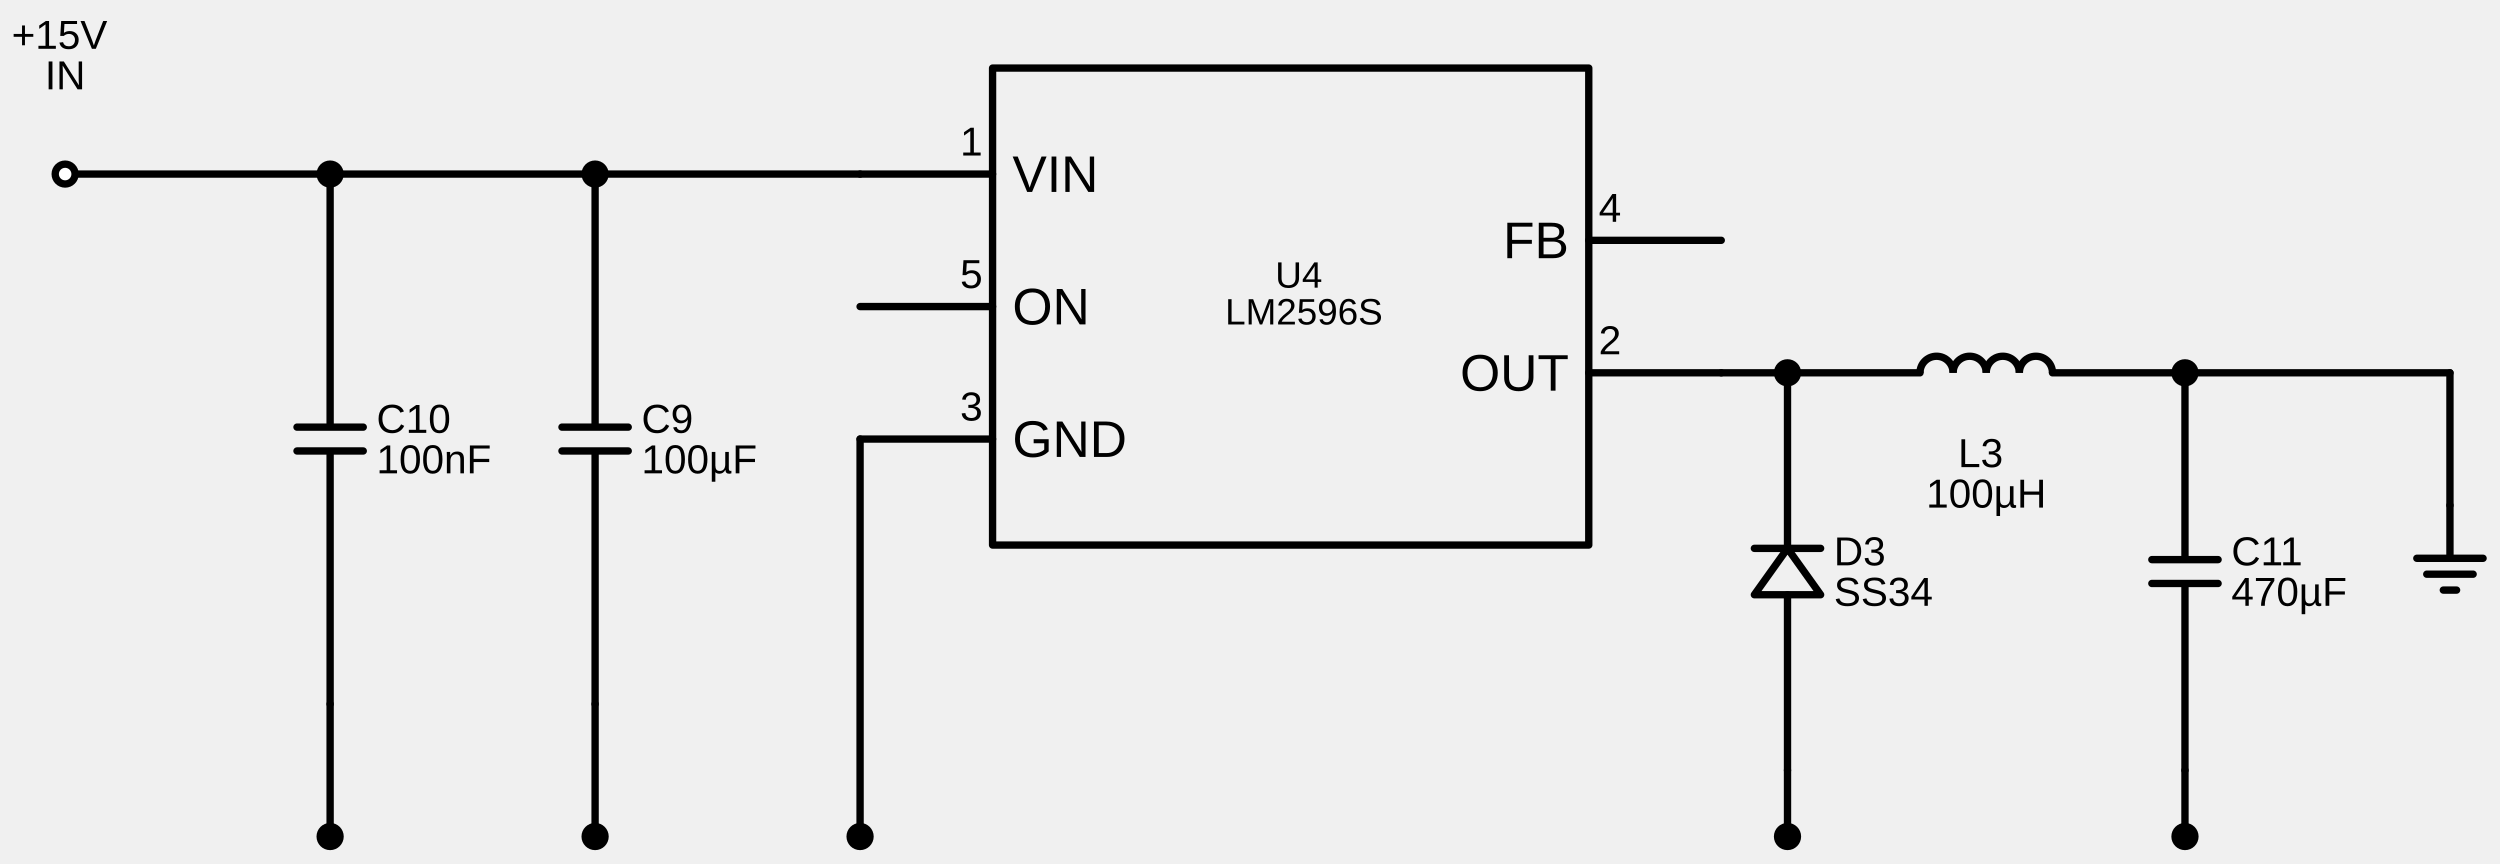
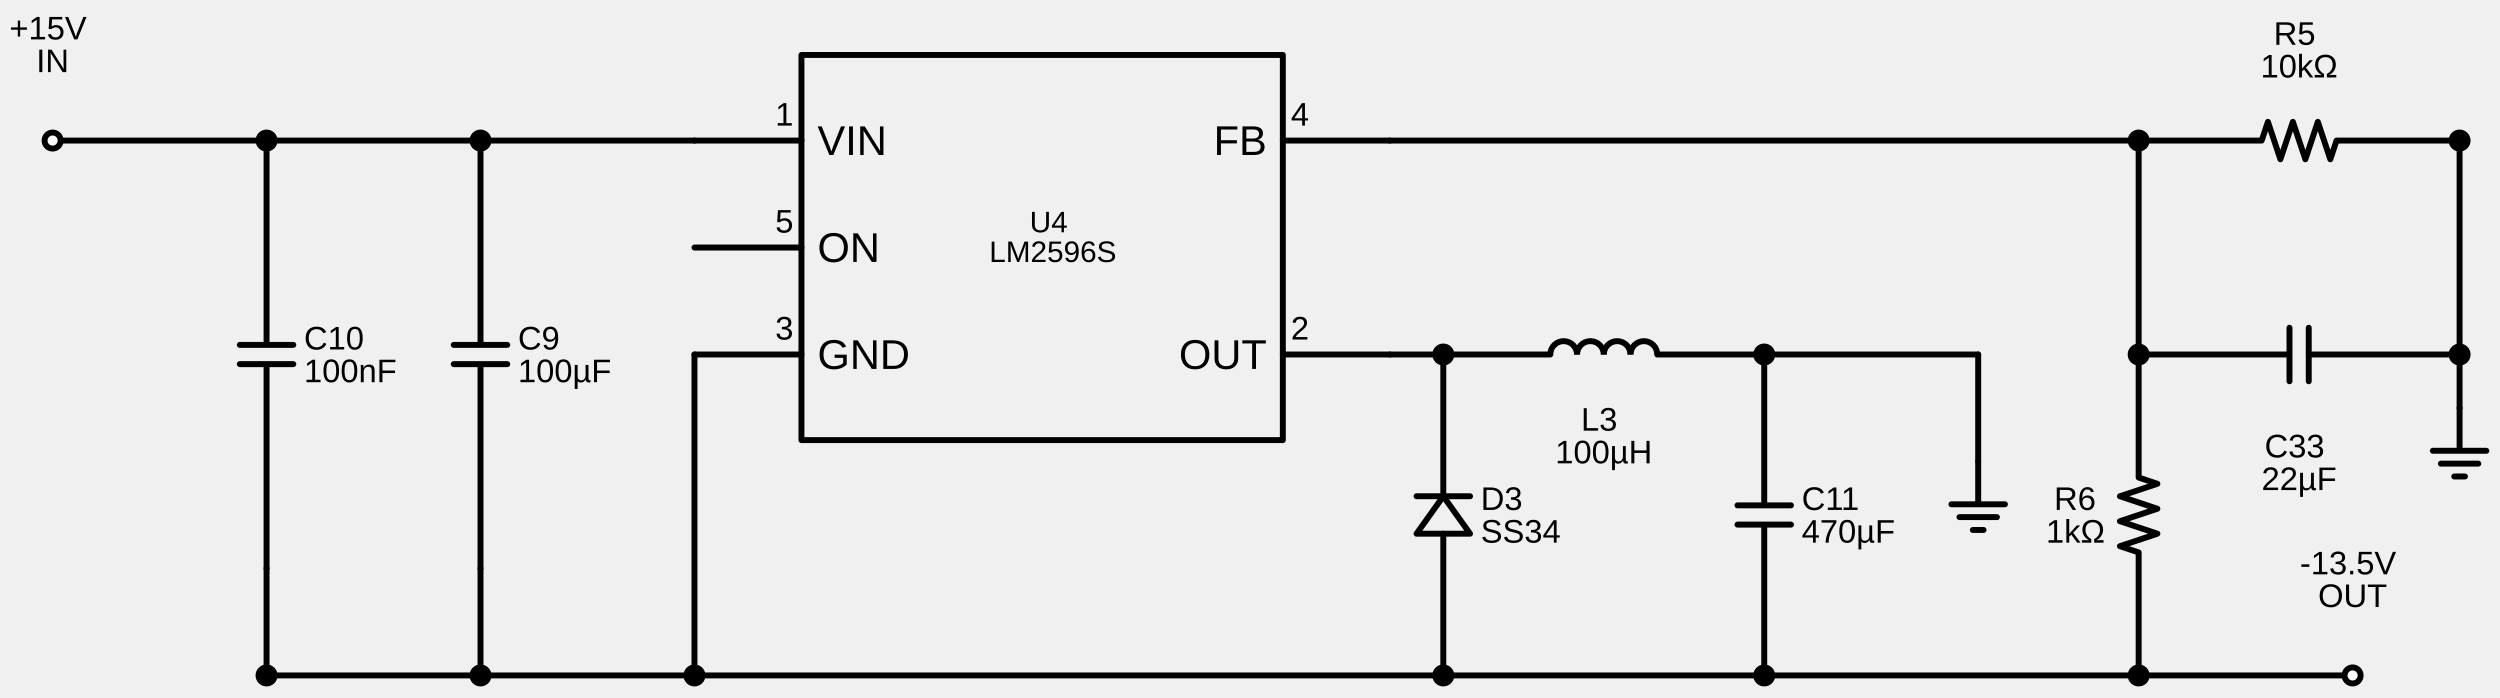
- <svg xmlns="http://www.w3.org/2000/svg" xml:lang="en" height="234.6pt" width="679.301pt" viewBox="-269.701 -148.1 679.301 234.6">
-   <path d="M 252.0 -46.8 a 4.5 4.5 0 1 1 9.0 0.0" style="stroke:black;fill:none;stroke-width:2.0;stroke-dasharray:-;" />
-   <path d="M 261.0 -46.8 a 4.5 4.5 0 1 1 9.0 0.0" style="stroke:black;fill:none;stroke-width:2.0;stroke-dasharray:-;" />
-   <path d="M 270.0 -46.8 a 4.5 4.5 0 1 1 9.0 0.0" style="stroke:black;fill:none;stroke-width:2.0;stroke-dasharray:-;" />
-   <path d="M 279.0 -46.8 a 4.5 4.5 0 1 1 9.0 0.0" style="stroke:black;fill:none;stroke-width:2.0;stroke-dasharray:-;" />
-   <polygon points="207.0,13.5 216.0,0.9 225.0,13.5 " style="stroke:black;fill:none;stroke-width:2.0;stroke-dasharray:-;stroke-linecap:round;stroke-linejoin:round;" />
+ <svg xmlns="http://www.w3.org/2000/svg" xml:lang="en" height="234.6pt" width="841.301pt" viewBox="-269.701 -148.1 841.301 234.6">
+   <path d="M 252.0 -28.8 a 4.5 4.5 0 1 1 9.0 0.0" style="stroke:black;fill:none;stroke-width:2.0;stroke-dasharray:-;" />
+   <path d="M 261.0 -28.8 a 4.5 4.5 0 1 1 9.0 0.0" style="stroke:black;fill:none;stroke-width:2.0;stroke-dasharray:-;" />
+   <path d="M 270.0 -28.8 a 4.5 4.5 0 1 1 9.0 0.0" style="stroke:black;fill:none;stroke-width:2.0;stroke-dasharray:-;" />
+   <path d="M 279.0 -28.8 a 4.5 4.5 0 1 1 9.0 0.0" style="stroke:black;fill:none;stroke-width:2.0;stroke-dasharray:-;" />
+   <polygon points="207.0,31.5 216.0,18.9 225.0,31.5 " style="stroke:black;fill:none;stroke-width:2.0;stroke-dasharray:-;stroke-linecap:round;stroke-linejoin:round;" />
  <path d="M 0.0,-0.0 L 162.0,-0.0 L 162.0,-129.6 L 0.0,-129.6 L 0.0,-0.0" style="stroke:black;fill:none;stroke-width:2.0;stroke-dasharray:-;stroke-linecap:round;stroke-linejoin:round;" />
  <path d="M 0.0,-28.8 L -36.0,-28.8" style="stroke:black;fill:none;stroke-width:2.0;stroke-dasharray:-;stroke-linecap:round;stroke-linejoin:round;" />
  <path d="M 0.0,-64.8 L -36.0,-64.8" style="stroke:black;fill:none;stroke-width:2.0;stroke-dasharray:-;stroke-linecap:round;stroke-linejoin:round;" />
  <path d="M 0.0,-100.8 L -36.0,-100.8" style="stroke:black;fill:none;stroke-width:2.0;stroke-dasharray:-;stroke-linecap:round;stroke-linejoin:round;" />
-   <path d="M 162.0,-46.8 L 198.0,-46.8" style="stroke:black;fill:none;stroke-width:2.0;stroke-dasharray:-;stroke-linecap:round;stroke-linejoin:round;" />
-   <path d="M 162.0,-82.8 L 198.0,-82.8" style="stroke:black;fill:none;stroke-width:2.0;stroke-dasharray:-;stroke-linecap:round;stroke-linejoin:round;" />
+   <path d="M 162.0,-28.8 L 198.0,-28.8" style="stroke:black;fill:none;stroke-width:2.0;stroke-dasharray:-;stroke-linecap:round;stroke-linejoin:round;" />
+   <path d="M 162.0,-100.8 L 198.0,-100.8" style="stroke:black;fill:none;stroke-width:2.0;stroke-dasharray:-;stroke-linecap:round;stroke-linejoin:round;" />
  <path d="M -36.0,-100.8 L -72.0,-100.8 L -108.0,-100.8" style="stroke:black;fill:none;stroke-width:2.0;stroke-dasharray:-;stroke-linecap:round;stroke-linejoin:round;" />
  <path d="M -108.0,-100.8 L -144.0,-100.8 L -180.0,-100.8" style="stroke:black;fill:none;stroke-width:2.0;stroke-dasharray:-;stroke-linecap:round;stroke-linejoin:round;" />
  <path d="M -180.0,-100.8 L -216.0,-100.8 L -252.0,-100.8" style="stroke:black;fill:none;stroke-width:2.0;stroke-dasharray:-;stroke-linecap:round;stroke-linejoin:round;" />
  <path d="M -180.0,-100.8 L -180.0,-32.04 M -171.0,-32.04 L -189.0,-32.04 M -171.0,-25.56 L -189.0,-25.56 M -180.0,-25.56 L -180,43.2" style="stroke:black;fill:none;stroke-width:2.0;stroke-dasharray:-;stroke-linecap:round;stroke-linejoin:round;" />
  <path d="M -180,43.2 L -180,61.2 L -180,79.2" style="stroke:black;fill:none;stroke-width:2.0;stroke-dasharray:-;stroke-linecap:round;stroke-linejoin:round;" />
  <path d="M -108.0,-100.8 L -108,-32.04 M -99,-32.04 L -117,-32.04 M -99,-25.56 L -117,-25.56 M -108,-25.56 L -108,43.2" style="stroke:black;fill:none;stroke-width:2.0;stroke-dasharray:-;stroke-linecap:round;stroke-linejoin:round;" />
  <path d="M -108,43.2 L -108,61.2 L -108,79.2" style="stroke:black;fill:none;stroke-width:2.0;stroke-dasharray:-;stroke-linecap:round;stroke-linejoin:round;" />
  <path d="M -36.0,-28.8 L -36,25.2 L -36,79.2" style="stroke:black;fill:none;stroke-width:2.0;stroke-dasharray:-;stroke-linecap:round;stroke-linejoin:round;" />
-   <path d="M 198.0,-46.8 L 207.0,-46.8 L 216.0,-46.8" style="stroke:black;fill:none;stroke-width:2.0;stroke-dasharray:-;stroke-linecap:round;stroke-linejoin:round;" />
-   <path d="M 216.0,-46.8 L 252.0,-46.8 M 288.0,-46.8 L 324.0,-46.8" style="stroke:black;fill:none;stroke-width:2.0;stroke-dasharray:-;stroke-linecap:round;stroke-linejoin:round;" />
-   <path d="M 324.0,-46.8 L 360.0,-46.8 L 396.0,-46.8" style="stroke:black;fill:none;stroke-width:2.0;stroke-dasharray:-;stroke-linecap:round;stroke-linejoin:round;" />
-   <path d="M 396.0,-46.8 L 396.0,-28.8 L 396.0,-10.8" style="stroke:black;fill:none;stroke-width:2.0;stroke-dasharray:-;stroke-linecap:round;stroke-linejoin:round;" />
-   <path d="M 396.0,-10.8 L 396.0,3.6 L 387.0,3.6 L 405.0,3.6 M 389.7,7.92 L 402.3,7.92 M 394.2,12.24 L 397.8,12.24" style="stroke:black;fill:none;stroke-width:2.0;stroke-dasharray:-;stroke-linecap:round;stroke-linejoin:round;" />
-   <path d="M 324.0,-46.8 L 324.0,3.96 M 333.0,3.96 L 315.0,3.96 M 333.0,10.44 L 315.0,10.44 M 324.0,10.44 L 324.0,61.2" style="stroke:black;fill:none;stroke-width:2.0;stroke-dasharray:-;stroke-linecap:round;stroke-linejoin:round;" />
-   <path d="M 324.0,61.2 L 324.0,70.2 L 324.0,79.2" style="stroke:black;fill:none;stroke-width:2.0;stroke-dasharray:-;stroke-linecap:round;stroke-linejoin:round;" />
-   <path d="M 216.0,-46.8 L 216.0,0.9 M 207.0,0.9 L 225.0,0.9 M 216.0,13.5 L 216,61.2" style="stroke:black;fill:none;stroke-width:2.0;stroke-dasharray:-;stroke-linecap:round;stroke-linejoin:round;" />
-   <path d="M 216,61.2 L 216,70.2 L 216,79.2" style="stroke:black;fill:none;stroke-width:2.0;stroke-dasharray:-;stroke-linecap:round;stroke-linejoin:round;" />
+   <path d="M 198.0,-28.8 L 207.0,-28.8 L 216.0,-28.8" style="stroke:black;fill:none;stroke-width:2.0;stroke-dasharray:-;stroke-linecap:round;stroke-linejoin:round;" />
+   <path d="M 216.0,-28.8 L 252.0,-28.8 M 288.0,-28.8 L 324.0,-28.8" style="stroke:black;fill:none;stroke-width:2.0;stroke-dasharray:-;stroke-linecap:round;stroke-linejoin:round;" />
+   <path d="M 324.0,-28.8 L 360.0,-28.8 L 396.0,-28.8" style="stroke:black;fill:none;stroke-width:2.0;stroke-dasharray:-;stroke-linecap:round;stroke-linejoin:round;" />
+   <path d="M 396.0,-28.8 L 396.0,-10.8 L 396.0,7.2" style="stroke:black;fill:none;stroke-width:2.0;stroke-dasharray:-;stroke-linecap:round;stroke-linejoin:round;" />
+   <path d="M 396.0,7.2 L 396.0,21.6 L 387.0,21.6 L 405.0,21.6 M 389.7,25.92 L 402.3,25.92 M 394.2,30.24 L 397.8,30.24" style="stroke:black;fill:none;stroke-width:2.0;stroke-dasharray:-;stroke-linecap:round;stroke-linejoin:round;" />
+   <path d="M 324.0,-28.8 L 324.0,21.96 M 333.0,21.96 L 315.0,21.96 M 333.0,28.44 L 315.0,28.44 M 324.0,28.44 L 324.0,79.2" style="stroke:black;fill:none;stroke-width:2.0;stroke-dasharray:-;stroke-linecap:round;stroke-linejoin:round;" />
+   <path d="M 324.0,79.2 L 324.0,79.2 L 324.0,79.2" style="stroke:black;fill:none;stroke-width:2.0;stroke-dasharray:-;stroke-linecap:round;stroke-linejoin:round;" />
+   <path d="M 216.0,-28.8 L 216.0,18.9 M 207.0,18.9 L 225.0,18.9 M 216.0,31.5 L 216,79.2" style="stroke:black;fill:none;stroke-width:2.0;stroke-dasharray:-;stroke-linecap:round;stroke-linejoin:round;" />
+   <path d="M 216,79.2 L 216,79.2 L 216,79.2" style="stroke:black;fill:none;stroke-width:2.0;stroke-dasharray:-;stroke-linecap:round;stroke-linejoin:round;" />
+   <path d="M -180,79.2 L 72,79.2 L 324.0,79.2" style="stroke:black;fill:none;stroke-width:2.0;stroke-dasharray:-;stroke-linecap:round;stroke-linejoin:round;" />
+   <path d="M 324.0,79.2 L 387.0,79.2 L 450.0,79.2" style="stroke:black;fill:none;stroke-width:2.0;stroke-dasharray:-;stroke-linecap:round;stroke-linejoin:round;" />
+   <path d="M 450.0,79.2 L 486.0,79.2 L 522.0,79.2" style="stroke:black;fill:none;stroke-width:2.0;stroke-dasharray:-;stroke-linecap:round;stroke-linejoin:round;" />
+   <path d="M 450.0,79.2 L 450.0,37.8 L 443.7,35.7 L 456.3,31.5 L 443.7,27.3 L 456.3,23.1 L 443.7,18.9 L 456.3,14.7 L 450.0,12.6 L 450.0,-28.8" style="stroke:black;fill:none;stroke-width:2.0;stroke-dasharray:-;stroke-linecap:round;stroke-linejoin:round;" />
+   <path d="M 450.0,-28.8 L 500.76,-28.8 M 500.76,-37.8 L 500.76,-19.8 M 507.24,-37.8 L 507.24,-19.8 M 507.24,-28.8 L 558.0,-28.8" style="stroke:black;fill:none;stroke-width:2.0;stroke-dasharray:-;stroke-linecap:round;stroke-linejoin:round;" />
+   <path d="M 558.0,-28.8 L 558.0,-19.8 L 558.0,-10.8" style="stroke:black;fill:none;stroke-width:2.0;stroke-dasharray:-;stroke-linecap:round;stroke-linejoin:round;" />
+   <path d="M 558.0,-10.8 L 558.0,3.6 L 549.0,3.6 L 567.0,3.6 M 551.7,7.92 L 564.3,7.92 M 556.2,12.24 L 559.8,12.24" style="stroke:black;fill:none;stroke-width:2.0;stroke-dasharray:-;stroke-linecap:round;stroke-linejoin:round;" />
+   <path d="M 450.0,-28.8 L 450.0,-64.8 L 450.0,-100.8" style="stroke:black;fill:none;stroke-width:2.0;stroke-dasharray:-;stroke-linecap:round;stroke-linejoin:round;" />
+   <path d="M 450.0,-100.8 L 491.4,-100.8 L 493.5,-107.1 L 497.7,-94.5 L 501.9,-107.1 L 506.1,-94.5 L 510.3,-107.1 L 514.5,-94.5 L 516.6,-100.8 L 558.0,-100.8" style="stroke:black;fill:none;stroke-width:2.0;stroke-dasharray:-;stroke-linecap:round;stroke-linejoin:round;" />
+   <path d="M 558.0,-100.8 L 558.0,-64.8 L 558.0,-28.8" style="stroke:black;fill:none;stroke-width:2.0;stroke-dasharray:-;stroke-linecap:round;stroke-linejoin:round;" />
+   <path d="M 450.0,-100.8 L 324.0,-100.8 L 198.0,-100.8" style="stroke:black;fill:none;stroke-width:2.0;stroke-dasharray:-;stroke-linecap:round;stroke-linejoin:round;" />
  <text x="-2.7" y="-42.5" dominant-baseline="ideographic" fill="black" font-size="11" font-family="Arial" text-anchor="end">
    <tspan x="-2.7" dy="11">3</tspan>
  </text>
  <text x="5.4" y="-42.8" dominant-baseline="central" fill="black" font-size="14" font-family="Arial" text-anchor="start">
    <tspan x="5.4" dy="14">GND</tspan>
  </text>
  <text x="-2.7" y="-78.5" dominant-baseline="ideographic" fill="black" font-size="11" font-family="Arial" text-anchor="end">
    <tspan x="-2.7" dy="11">5</tspan>
  </text>
  <text x="5.4" y="-78.8" dominant-baseline="central" fill="black" font-size="14" font-family="Arial" text-anchor="start">
    <tspan x="5.4" dy="14">ON</tspan>
  </text>
  <text x="-2.7" y="-114.5" dominant-baseline="ideographic" fill="black" font-size="11" font-family="Arial" text-anchor="end">
    <tspan x="-2.7" dy="11">1</tspan>
  </text>
  <text x="5.4" y="-114.8" dominant-baseline="central" fill="black" font-size="14" font-family="Arial" text-anchor="start">
    <tspan x="5.4" dy="14">VIN</tspan>
  </text>
-   <text x="164.7" y="-60.5" dominant-baseline="ideographic" fill="black" font-size="11" font-family="Arial" text-anchor="start">
+   <text x="164.7" y="-42.5" dominant-baseline="ideographic" fill="black" font-size="11" font-family="Arial" text-anchor="start">
    <tspan x="164.7" dy="11">2</tspan>
  </text>
-   <text x="156.6" y="-60.8" dominant-baseline="central" fill="black" font-size="14" font-family="Arial" text-anchor="end">
+   <text x="156.6" y="-42.8" dominant-baseline="central" fill="black" font-size="14" font-family="Arial" text-anchor="end">
    <tspan x="156.6" dy="14">OUT</tspan>
  </text>
-   <text x="164.7" y="-96.5" dominant-baseline="ideographic" fill="black" font-size="11" font-family="Arial" text-anchor="start">
+   <text x="164.7" y="-114.5" dominant-baseline="ideographic" fill="black" font-size="11" font-family="Arial" text-anchor="start">
    <tspan x="164.7" dy="11">4</tspan>
  </text>
-   <text x="156.6" y="-96.8" dominant-baseline="central" fill="black" font-size="14" font-family="Arial" text-anchor="end">
+   <text x="156.6" y="-114.8" dominant-baseline="central" fill="black" font-size="14" font-family="Arial" text-anchor="end">
    <tspan x="156.6" dy="14">FB</tspan>
  </text>
  <text x="84.6" y="-83.4" dominant-baseline="central" fill="black" font-size="10" font-family="Arial" text-anchor="middle">
    <tspan x="84.6" dy="10">U4</tspan>
    <tspan x="84.6" dy="10">LM2596S</tspan>
  </text>
  <text x="-167.4" y="-45.3" dominant-baseline="central" fill="black" font-size="11" font-family="Arial" text-anchor="start">
    <tspan x="-167.4" dy="11">C10</tspan>
    <tspan x="-167.4" dy="11">100nF</tspan>
  </text>
  <text x="-95.4" y="-45.3" dominant-baseline="central" fill="black" font-size="11" font-family="Arial" text-anchor="start">
    <tspan x="-95.4" dy="11">C9</tspan>
    <tspan x="-95.4" dy="11">100µF</tspan>
  </text>
-   <text x="270.0" y="-39.8" dominant-baseline="hanging" fill="black" font-size="11" font-family="Arial" text-anchor="middle">
+   <text x="270.0" y="-21.8" dominant-baseline="hanging" fill="black" font-size="11" font-family="Arial" text-anchor="middle">
    <tspan x="270.0" dy="11">L3</tspan>
    <tspan x="270.0" dy="11">100µH</tspan>
  </text>
-   <text x="336.6" y="-9.3" dominant-baseline="central" fill="black" font-size="11" font-family="Arial" text-anchor="start">
+   <text x="336.6" y="8.7" dominant-baseline="central" fill="black" font-size="11" font-family="Arial" text-anchor="start">
    <tspan x="336.6" dy="11">C11</tspan>
    <tspan x="336.6" dy="11">470µF</tspan>
  </text>
-   <text x="228.6" y="-9.3" dominant-baseline="central" fill="black" font-size="11" font-family="Arial" text-anchor="start">
+   <text x="228.6" y="8.7" dominant-baseline="central" fill="black" font-size="11" font-family="Arial" text-anchor="start">
    <tspan x="228.6" dy="11">D3</tspan>
    <tspan x="228.6" dy="11">SS34</tspan>
+   </text>
+   <text x="438.66" y="8.7" dominant-baseline="central" fill="black" font-size="11" font-family="Arial" text-anchor="end">
+     <tspan x="438.66" dy="11">R6</tspan>
+     <tspan x="438.66" dy="11">1kΩ</tspan>
+   </text>
+   <text x="504.0" y="-12.8" dominant-baseline="hanging" fill="black" font-size="11" font-family="Arial" text-anchor="middle">
+     <tspan x="504.0" dy="11">C33</tspan>
+     <tspan x="504.0" dy="11">22µF</tspan>
+   </text>
+   <text x="504.0" y="-141.7" dominant-baseline="ideographic" fill="black" font-size="11" font-family="Arial" text-anchor="middle">
+     <tspan x="504.0" dy="11">R5</tspan>
+     <tspan x="504.0" dy="11">10kΩ</tspan>
  </text>
  <circle cx="-108.0" cy="-100.8" r="2.7" style="stroke:black;fill:black;stroke-width:2.0;stroke-dasharray:-;" />
  <circle cx="-180.0" cy="-100.8" r="2.7" style="stroke:black;fill:black;stroke-width:2.0;stroke-dasharray:-;" />
  <circle cx="-252.0" cy="-100.8" r="2.7" style="stroke:black;fill:white;stroke-width:2.0;stroke-dasharray:-;" />
  <text x="-252.0" y="-143.5" dominant-baseline="ideographic" fill="black" font-size="11" font-family="Arial" text-anchor="middle">
    <tspan x="-252.0" dy="11">+15V</tspan>
    <tspan x="-252.0" dy="11">IN</tspan>
  </text>
  <circle cx="-180" cy="79.2" r="2.7" style="stroke:black;fill:black;stroke-width:2.0;stroke-dasharray:-;" />
  <circle cx="-108" cy="79.2" r="2.7" style="stroke:black;fill:black;stroke-width:2.0;stroke-dasharray:-;" />
  <circle cx="-36" cy="79.2" r="2.7" style="stroke:black;fill:black;stroke-width:2.0;stroke-dasharray:-;" />
-   <circle cx="216.0" cy="-46.8" r="2.7" style="stroke:black;fill:black;stroke-width:2.0;stroke-dasharray:-;" />
-   <circle cx="324.0" cy="-46.8" r="2.7" style="stroke:black;fill:black;stroke-width:2.0;stroke-dasharray:-;" />
+   <circle cx="216.0" cy="-28.8" r="2.7" style="stroke:black;fill:black;stroke-width:2.0;stroke-dasharray:-;" />
+   <circle cx="324.0" cy="-28.8" r="2.7" style="stroke:black;fill:black;stroke-width:2.0;stroke-dasharray:-;" />
  <circle cx="324.0" cy="79.2" r="2.7" style="stroke:black;fill:black;stroke-width:2.0;stroke-dasharray:-;" />
  <circle cx="216" cy="79.2" r="2.7" style="stroke:black;fill:black;stroke-width:2.0;stroke-dasharray:-;" />
+   <circle cx="450.0" cy="79.2" r="2.7" style="stroke:black;fill:black;stroke-width:2.0;stroke-dasharray:-;" />
+   <circle cx="522.0" cy="79.2" r="2.7" style="stroke:black;fill:white;stroke-width:2.0;stroke-dasharray:-;" />
+   <text x="522.0" y="36.5" dominant-baseline="ideographic" fill="black" font-size="11" font-family="Arial" text-anchor="middle">
+     <tspan x="522.0" dy="11">-13.5V</tspan>
+     <tspan x="522.0" dy="11">OUT</tspan>
+   </text>
+   <circle cx="450.0" cy="-28.8" r="2.7" style="stroke:black;fill:black;stroke-width:2.0;stroke-dasharray:-;" />
+   <circle cx="558.0" cy="-28.8" r="2.7" style="stroke:black;fill:black;stroke-width:2.0;stroke-dasharray:-;" />
+   <circle cx="450.0" cy="-100.8" r="2.7" style="stroke:black;fill:black;stroke-width:2.0;stroke-dasharray:-;" />
+   <circle cx="558.0" cy="-100.8" r="2.7" style="stroke:black;fill:black;stroke-width:2.0;stroke-dasharray:-;" />
</svg>
